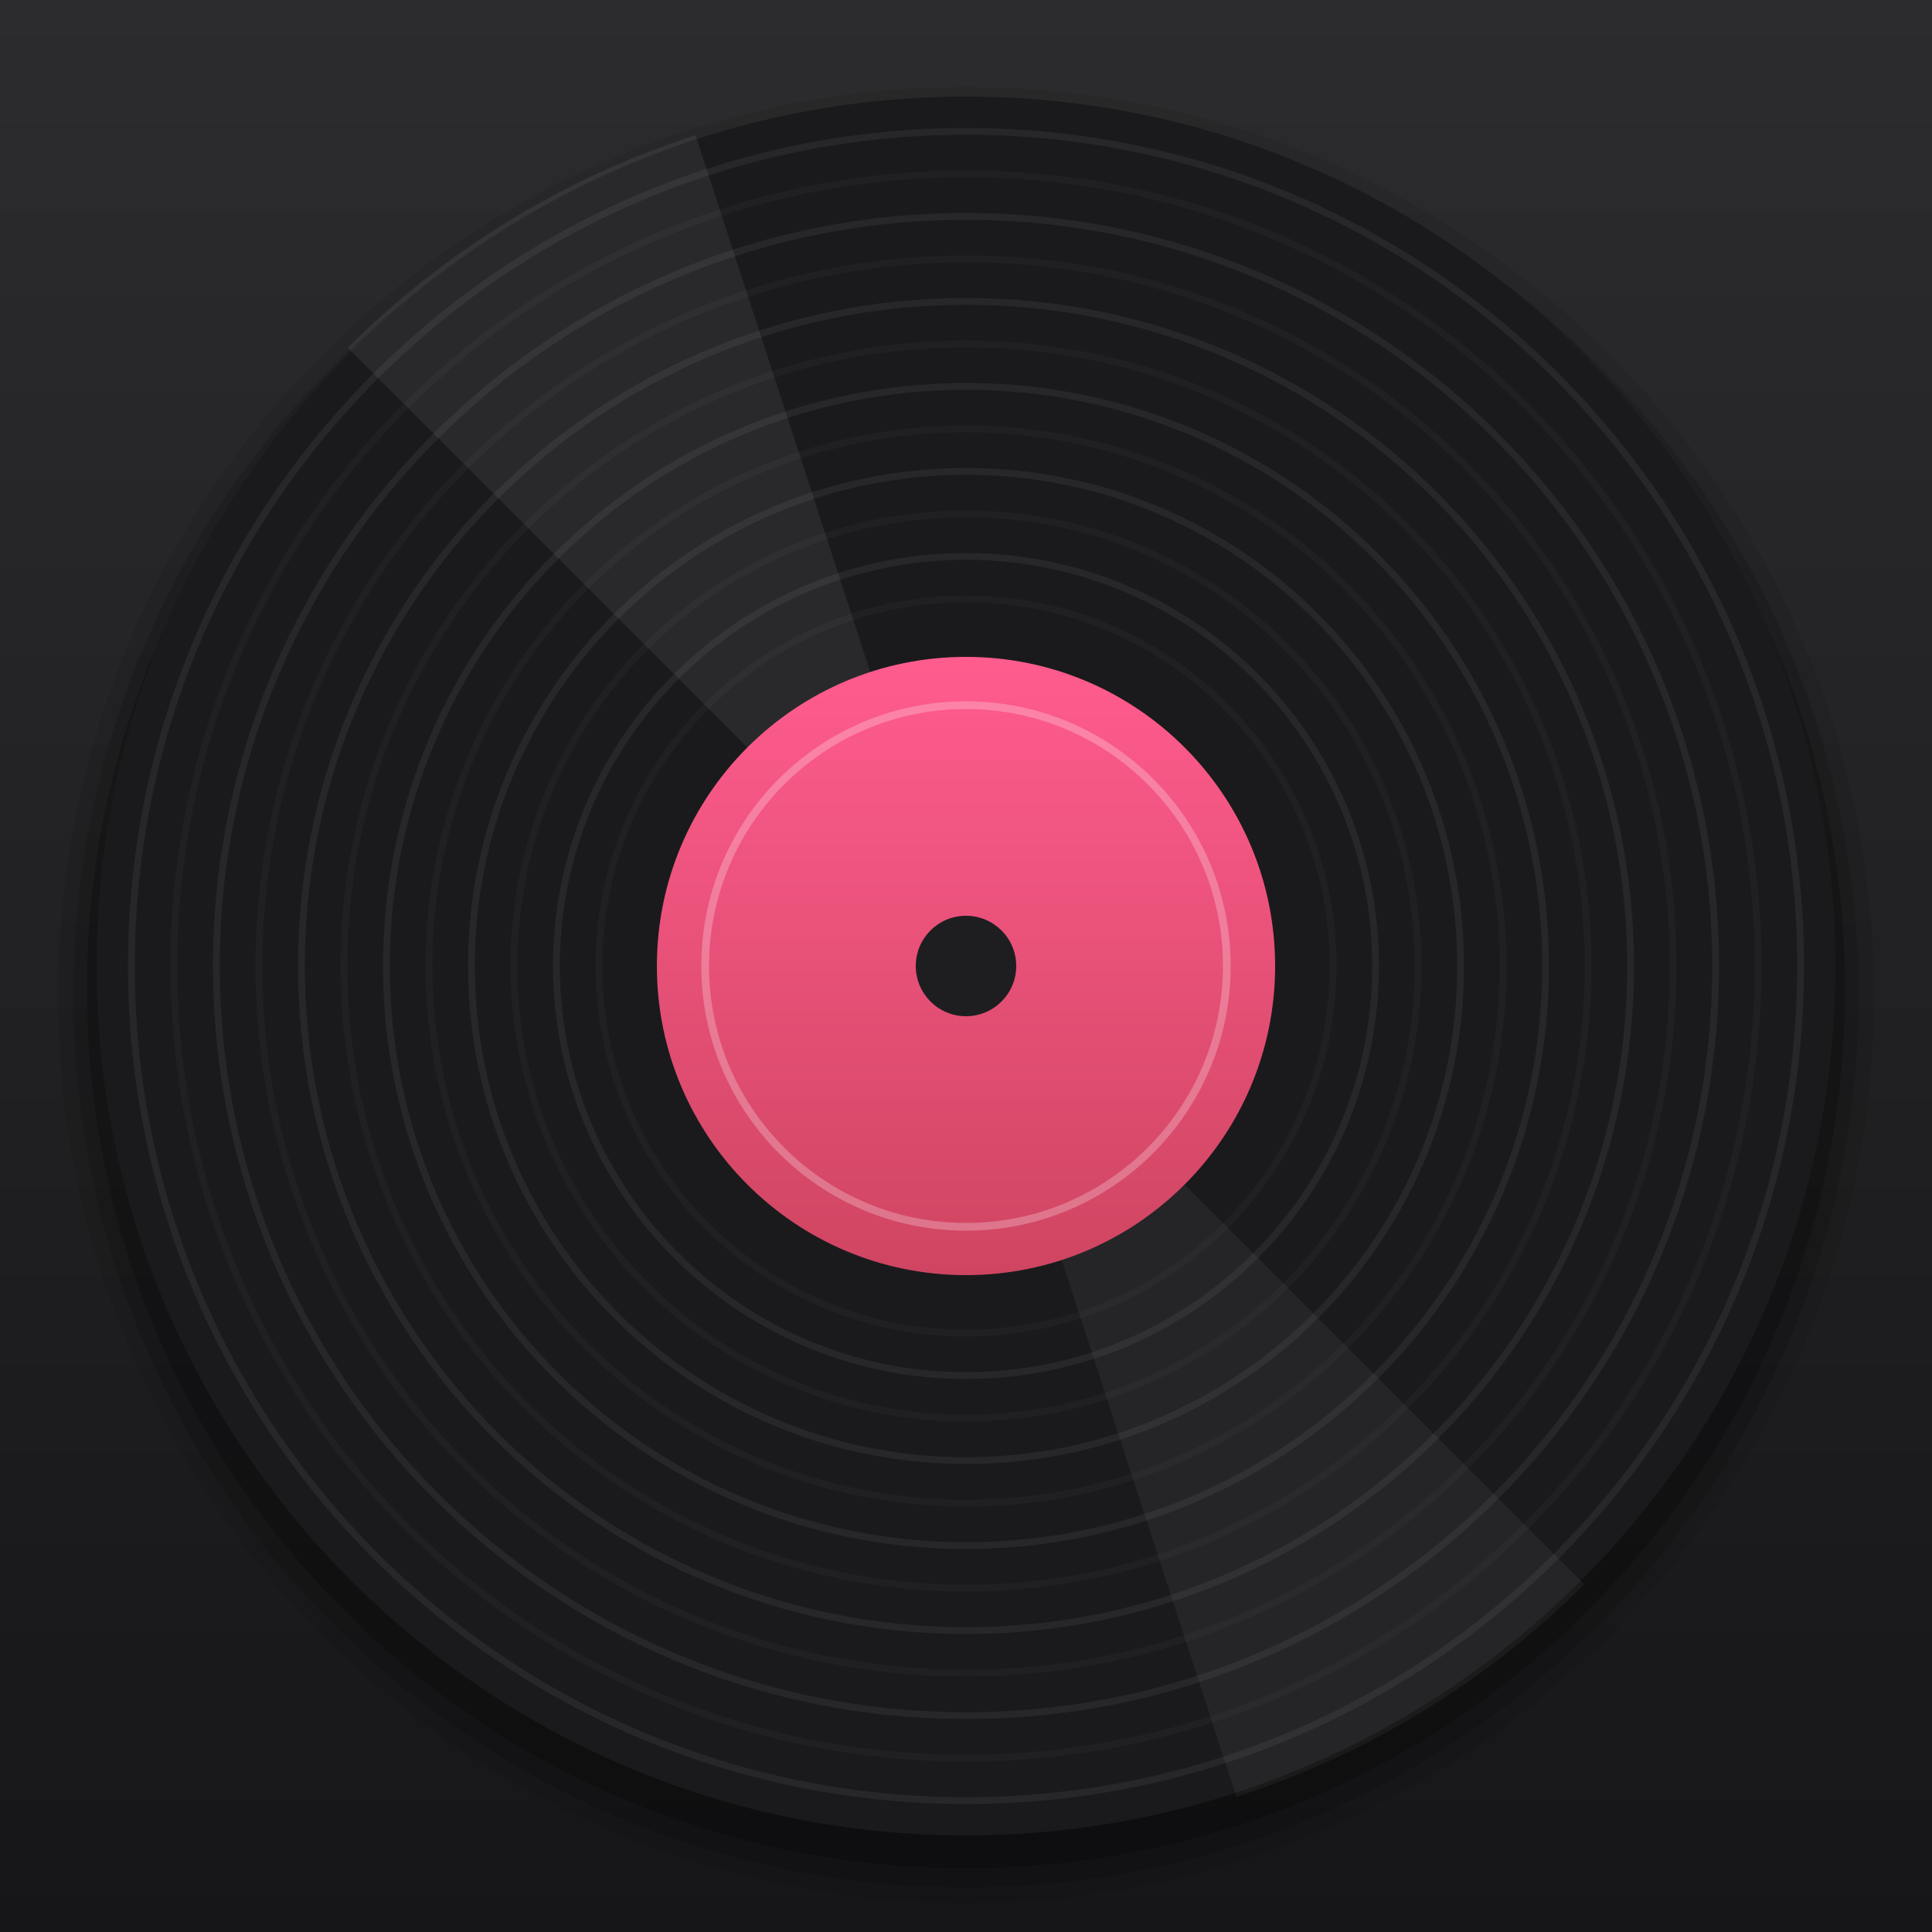
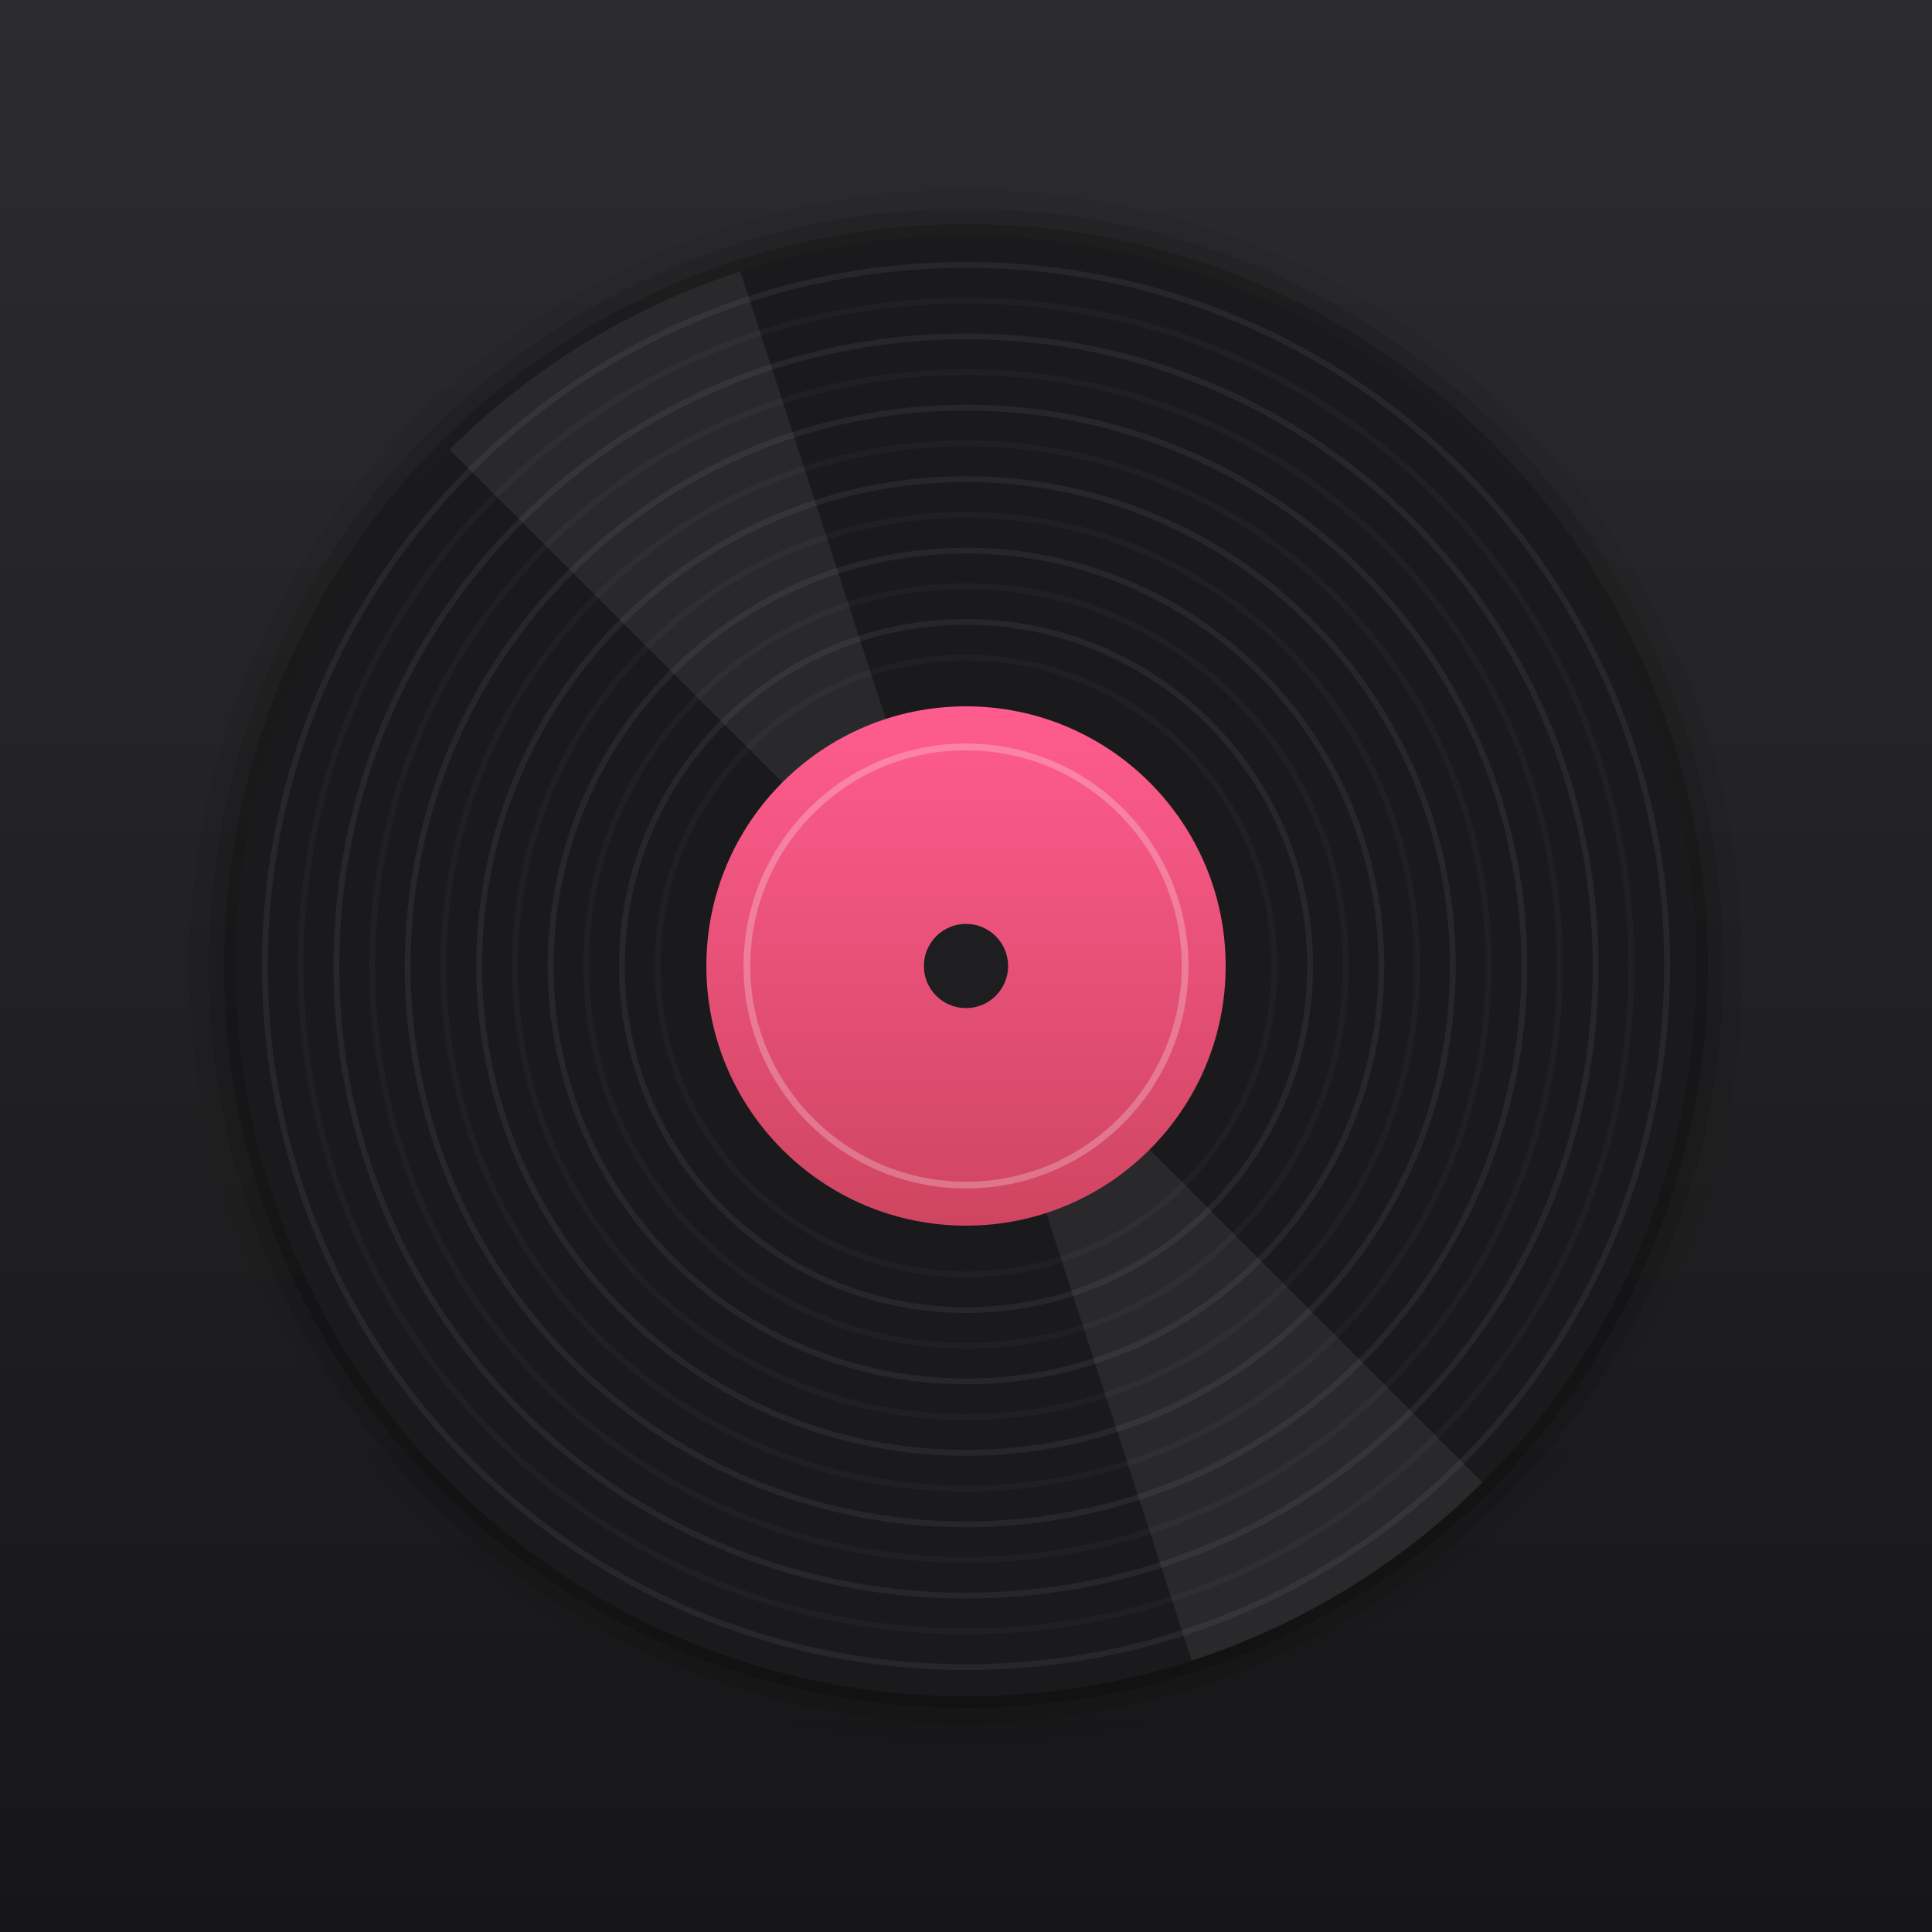
<svg xmlns="http://www.w3.org/2000/svg" width="1024" height="1024" viewBox="0 0 100 100">
  <defs>
    <linearGradient id="background" x1="0" y1="0" x2="0" y2="1">
      <stop offset="0" stop-color="#2C2C2E" />
      <stop offset="1" stop-color="#161618" />
    </linearGradient>
    <linearGradient id="label" x1="0" y1="0" x2="0" y2="1">
      <stop offset="0" stop-color="#FF5C8E" />
      <stop offset="1" stop-color="#CF4561" />
    </linearGradient>
  </defs>
  <rect width="100" height="100" fill="url(#background)" />
-   <g id="shadow" fill="#000000">
-     <circle cx="50" cy="51.5" r="47" fill-opacity="0.08" />
-     <circle cx="50" cy="51.5" r="46.2" fill-opacity="0.14" />
-     <circle cx="50" cy="51.2" r="45.5" fill-opacity="0.22" />
+   <g id="shadow">
+     <circle cx="50" cy="50" r="40.20" fill="#000000" fill-opacity="0.05" />
+     <circle cx="50" cy="50" r="39.20" fill="#000000" fill-opacity="0.1" />
+     <circle cx="50" cy="50" r="38.40" fill="#000000" fill-opacity="0.18" />
  </g>
-   <circle id="record" cx="50" cy="50" r="45" fill="#1A1A1C" />
+   <circle id="record" cx="50" cy="50" r="37.80" fill="#1A1A1C" />
  <g id="grooves">
-     <circle cx="50" cy="50" r="19" fill="none" stroke="#FFFFFF" stroke-opacity="0.03" stroke-width="0.35" />
-     <circle cx="50" cy="50" r="21.2" fill="none" stroke="#FFFFFF" stroke-opacity="0.06" stroke-width="0.35" />
-     <circle cx="50" cy="50" r="23.4" fill="none" stroke="#FFFFFF" stroke-opacity="0.03" stroke-width="0.35" />
-     <circle cx="50" cy="50" r="25.6" fill="none" stroke="#FFFFFF" stroke-opacity="0.06" stroke-width="0.35" />
-     <circle cx="50" cy="50" r="27.8" fill="none" stroke="#FFFFFF" stroke-opacity="0.03" stroke-width="0.35" />
-     <circle cx="50" cy="50" r="30" fill="none" stroke="#FFFFFF" stroke-opacity="0.06" stroke-width="0.35" />
-     <circle cx="50" cy="50" r="32.2" fill="none" stroke="#FFFFFF" stroke-opacity="0.03" stroke-width="0.35" />
-     <circle cx="50" cy="50" r="34.4" fill="none" stroke="#FFFFFF" stroke-opacity="0.06" stroke-width="0.35" />
-     <circle cx="50" cy="50" r="36.6" fill="none" stroke="#FFFFFF" stroke-opacity="0.03" stroke-width="0.35" />
-     <circle cx="50" cy="50" r="38.8" fill="none" stroke="#FFFFFF" stroke-opacity="0.06" stroke-width="0.35" />
-     <circle cx="50" cy="50" r="41" fill="none" stroke="#FFFFFF" stroke-opacity="0.03" stroke-width="0.35" />
-     <circle cx="50" cy="50" r="43.2" fill="none" stroke="#FFFFFF" stroke-opacity="0.06" stroke-width="0.35" />
+     <circle cx="50" cy="50" r="15.96" fill="none" stroke="#FFFFFF" stroke-opacity="0.03" stroke-width="0.3" />
+     <circle cx="50" cy="50" r="17.81" fill="none" stroke="#FFFFFF" stroke-opacity="0.06" stroke-width="0.3" />
+     <circle cx="50" cy="50" r="19.66" fill="none" stroke="#FFFFFF" stroke-opacity="0.03" stroke-width="0.3" />
+     <circle cx="50" cy="50" r="21.50" fill="none" stroke="#FFFFFF" stroke-opacity="0.06" stroke-width="0.3" />
+     <circle cx="50" cy="50" r="23.35" fill="none" stroke="#FFFFFF" stroke-opacity="0.03" stroke-width="0.3" />
+     <circle cx="50" cy="50" r="25.20" fill="none" stroke="#FFFFFF" stroke-opacity="0.06" stroke-width="0.3" />
+     <circle cx="50" cy="50" r="27.05" fill="none" stroke="#FFFFFF" stroke-opacity="0.03" stroke-width="0.3" />
+     <circle cx="50" cy="50" r="28.90" fill="none" stroke="#FFFFFF" stroke-opacity="0.06" stroke-width="0.3" />
+     <circle cx="50" cy="50" r="30.74" fill="none" stroke="#FFFFFF" stroke-opacity="0.03" stroke-width="0.3" />
+     <circle cx="50" cy="50" r="32.59" fill="none" stroke="#FFFFFF" stroke-opacity="0.06" stroke-width="0.3" />
+     <circle cx="50" cy="50" r="34.44" fill="none" stroke="#FFFFFF" stroke-opacity="0.03" stroke-width="0.3" />
+     <circle cx="50" cy="50" r="36.29" fill="none" stroke="#FFFFFF" stroke-opacity="0.06" stroke-width="0.3" />
  </g>
-   <g id="sheen" fill="#FFFFFF">
-     <path d="M50 50 L18 18 A45 45 0 0 1 36 7 Z" fill-opacity="0.07" />
-     <path d="M50 50 L82 82 A45 45 0 0 1 64 93 Z" fill-opacity="0.05" />
+   <g id="sheen">
+     <path d="M50 50 L23.27 23.27 A37.80 37.80 0 0 1 38.32 14.05 Z" fill="#FFFFFF" fill-opacity="0.07" />
+     <path d="M50 50 L76.73 76.73 A37.80 37.80 0 0 1 61.68 85.95 Z" fill="#FFFFFF" fill-opacity="0.07" />
  </g>
-   <circle id="label-disc" cx="50" cy="50" r="16" fill="url(#label)" />
-   <circle id="label-ring" cx="50" cy="50" r="13.5" fill="none" stroke="#FFFFFF" stroke-opacity="0.25" stroke-width="0.4" />
-   <circle id="spindle-hole" cx="50" cy="50" r="2.6" fill="#1E1E20" />
+   <circle id="label-disc" cx="50" cy="50" r="13.44" fill="url(#label)" />
+   <circle id="label-ring" cx="50" cy="50" r="11.34" fill="none" stroke="#FFFFFF" stroke-opacity="0.25" stroke-width="0.35" />
+   <circle id="spindle-hole" cx="50" cy="50" r="2.18" fill="#1E1E20" />
</svg>
